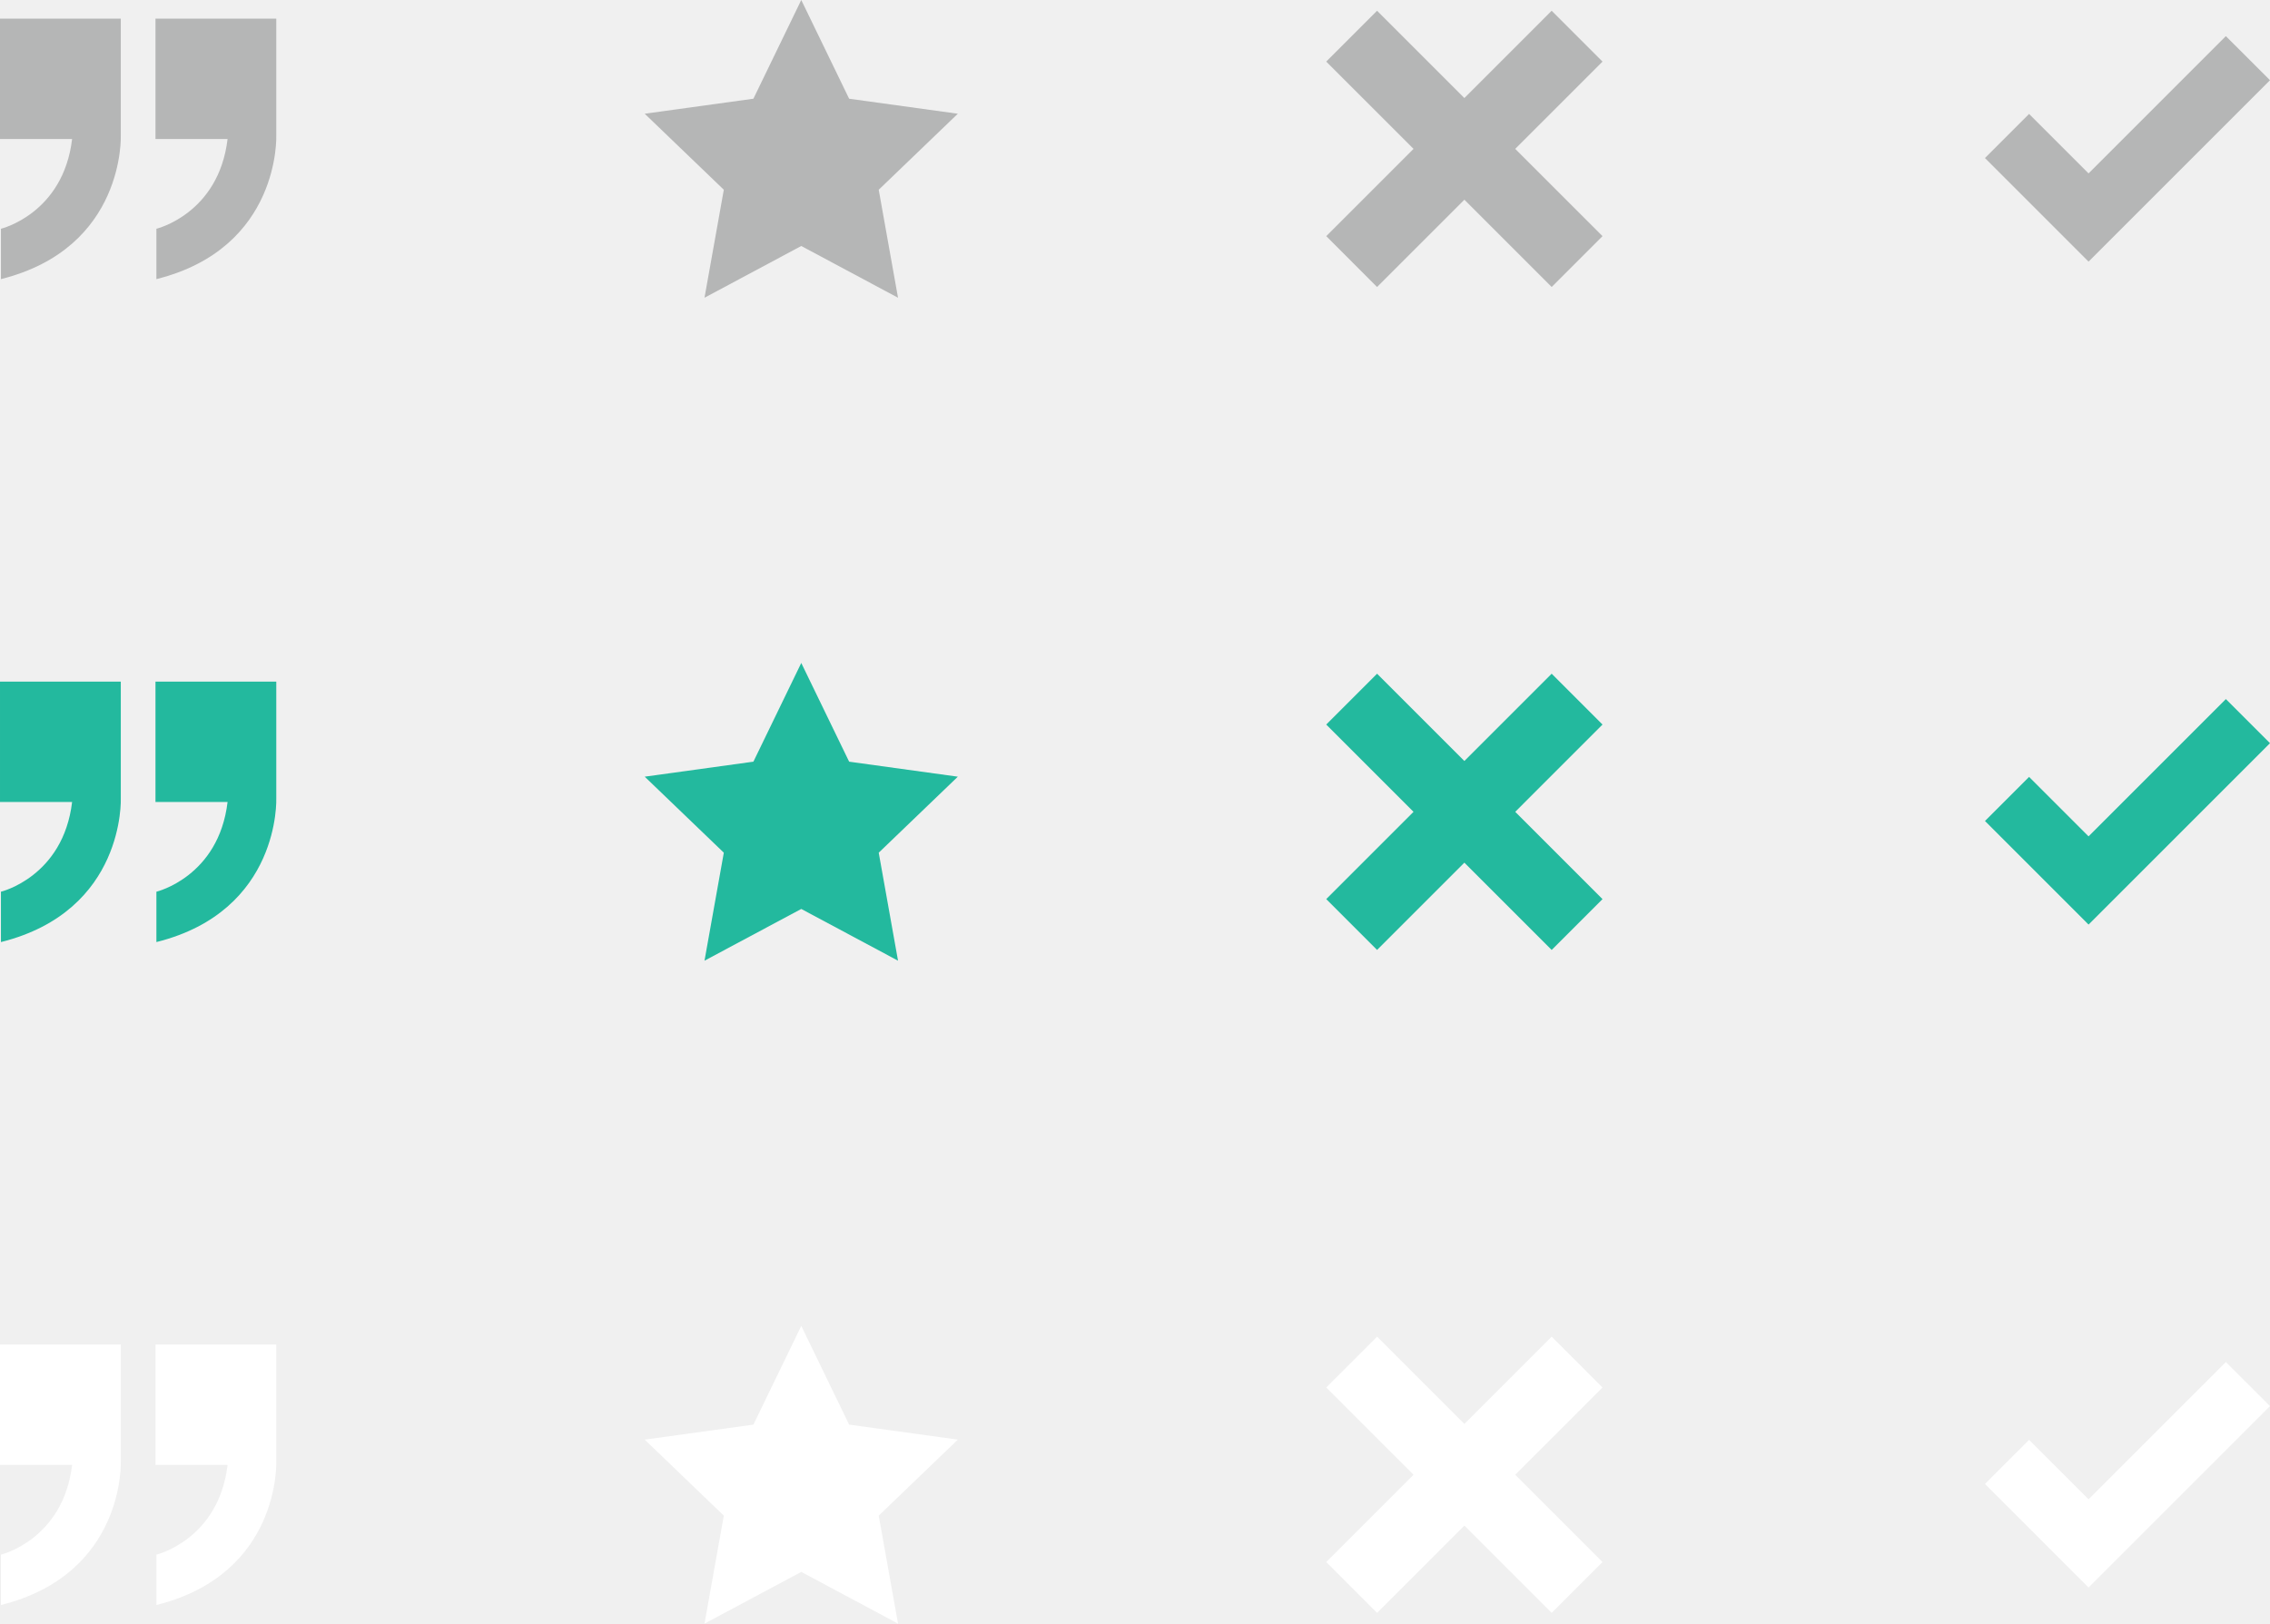
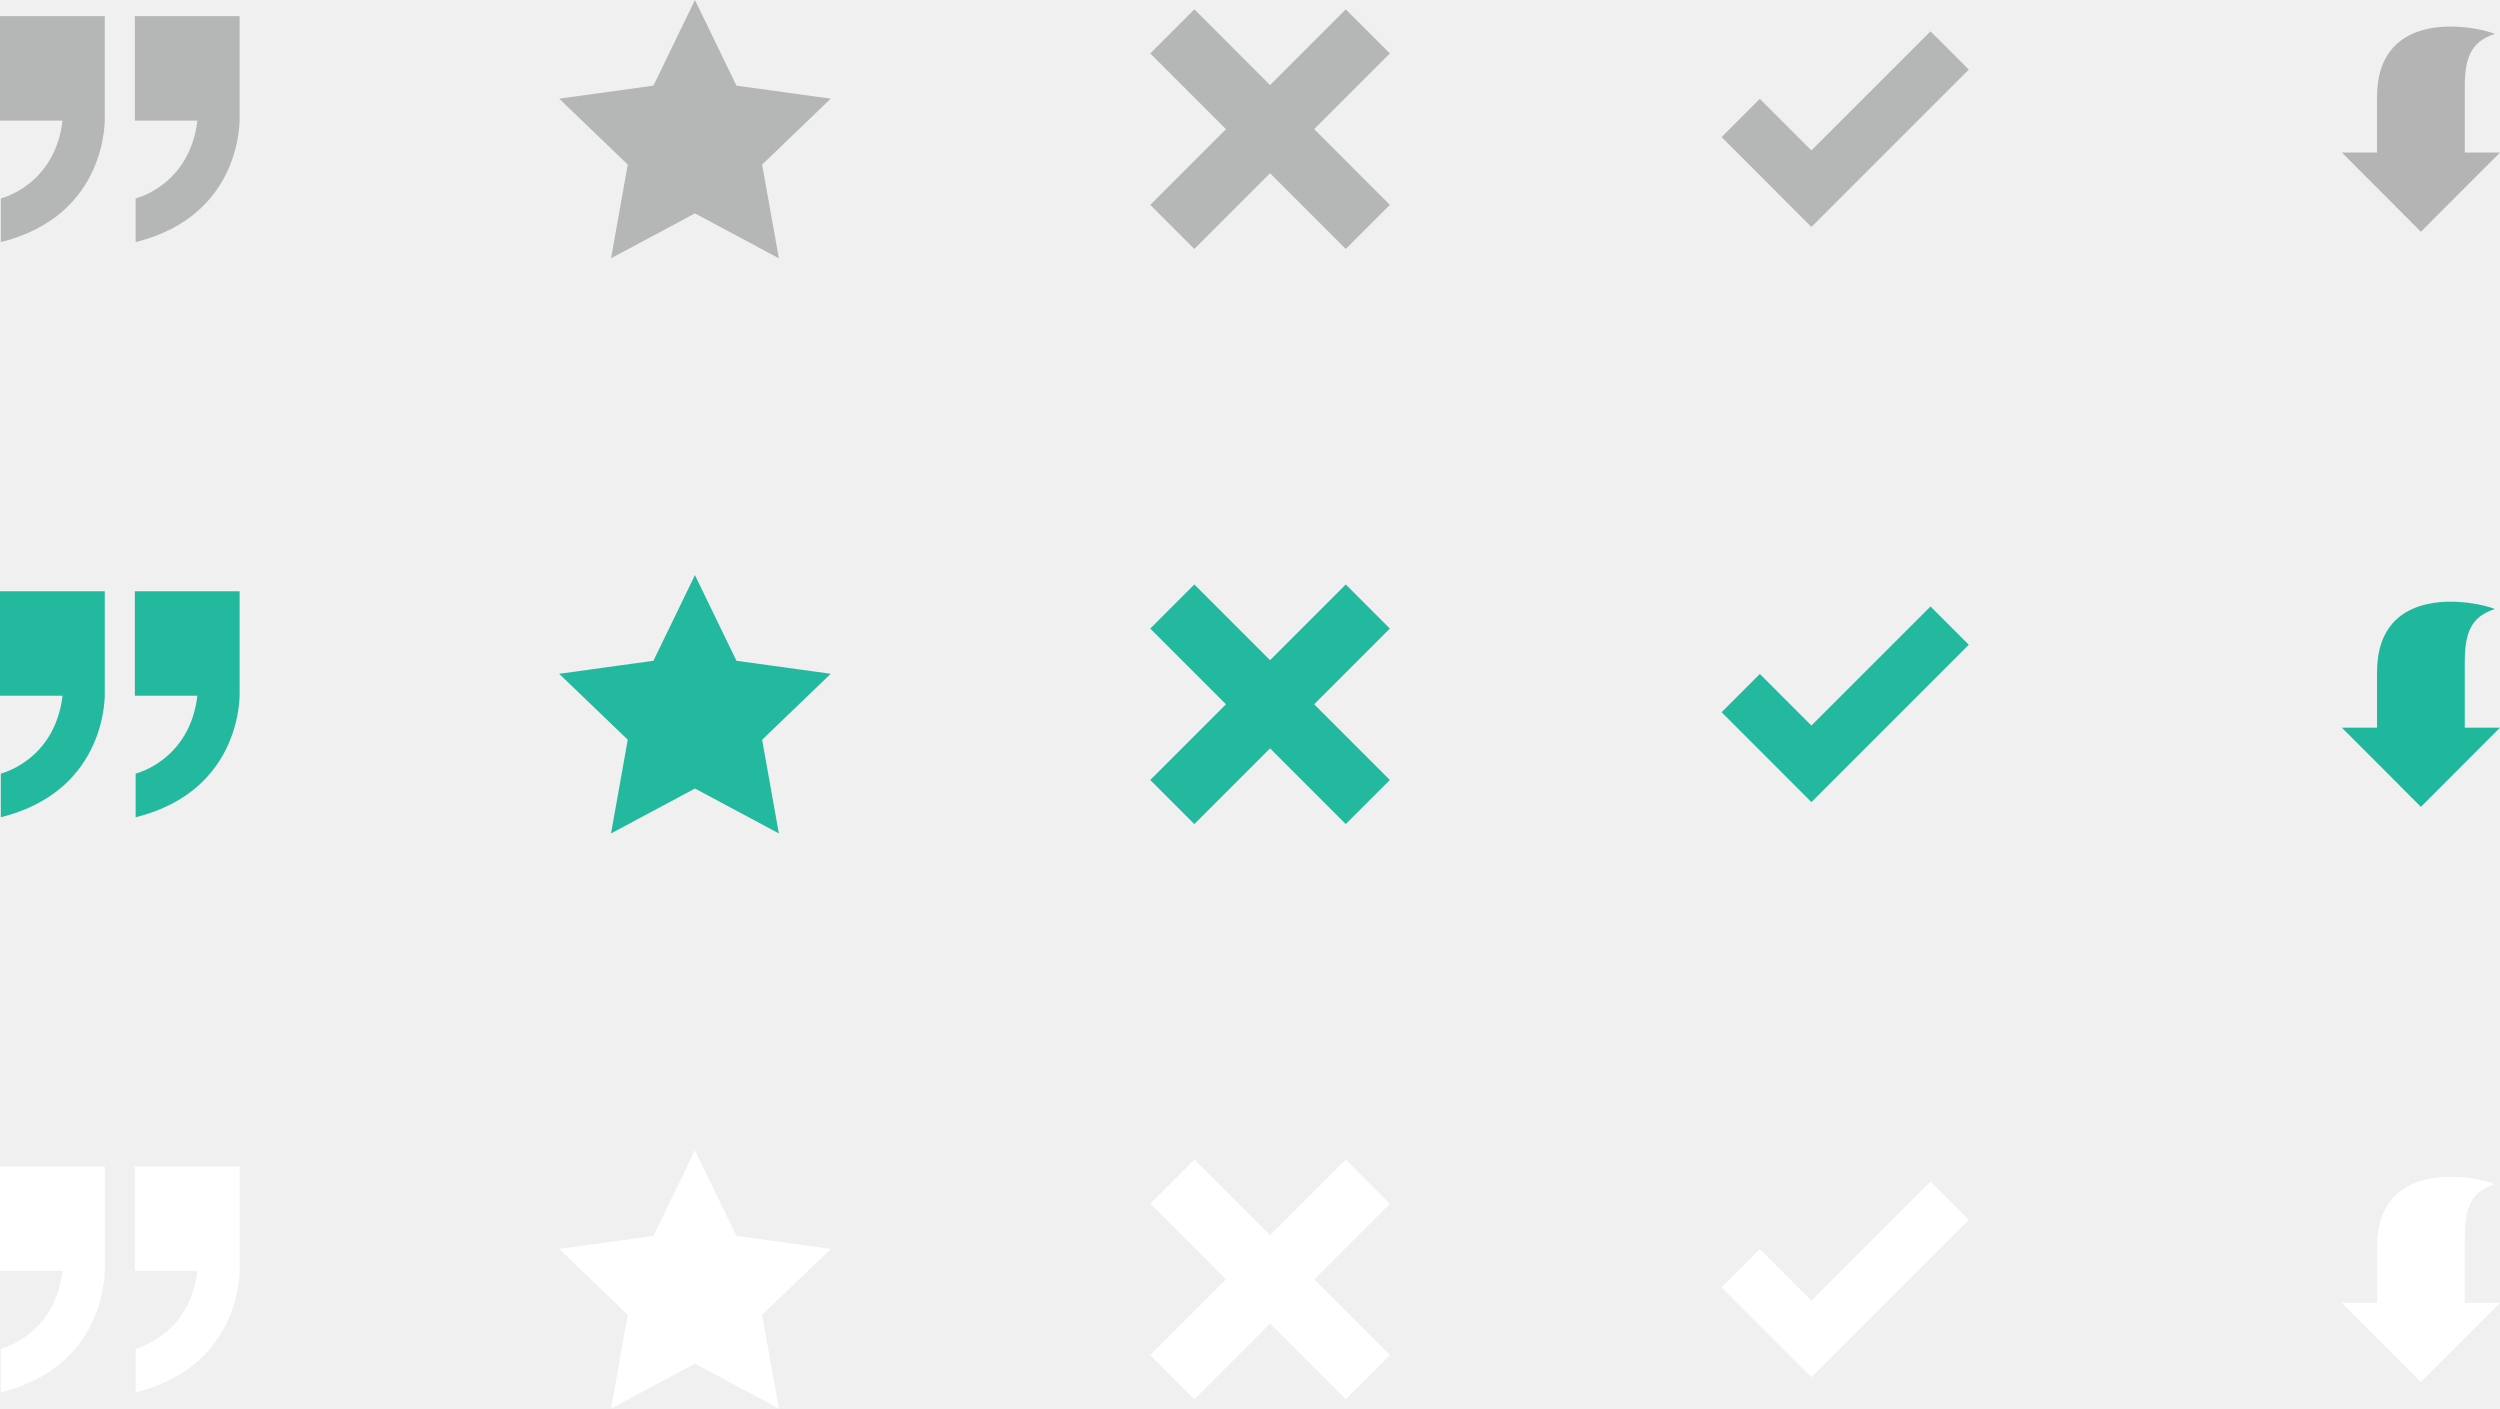
- <svg xmlns="http://www.w3.org/2000/svg" version="1.1" id="Layer_1" x="0px" y="0px" width="616.188px" height="440.846px" viewBox="0 0 616.188 440.846" enable-background="new 0 0 616.188 440.846" xml:space="preserve">
+ <svg xmlns="http://www.w3.org/2000/svg" version="1.1" id="Layer_1" x="0px" y="0px" width="782.447px" height="440.846px" viewBox="0 0 782.447 440.846" enable-background="new 0 0 782.447 440.846" xml:space="preserve">
  <g>
    <g>
-       <path fill="#B5B6B6" d="M42.204,5.059h32.79v31.68c0,0,1.258,30.607-32.54,39.045V62.112c0,0,16.9-4.048,19.321-24.364H42.204    V5.059z" />
-       <path fill="#B5B6B6" d="M0,5.059h32.79v31.68c0,0,1.262,30.607-32.538,39.045V62.112c0,0,16.899-4.048,19.321-24.364H0V5.059z" />
+       <g>
+         <path fill="#B5B6B6" d="M42.204,5.059h32.79v31.68c0,0,1.258,30.607-32.54,39.045V62.112c0,0,16.9-4.048,19.321-24.364H42.204     V5.059z" />
+         <path fill="#B5B6B6" d="M0,5.059h32.79v31.68c0,0,1.262,30.607-32.538,39.045V62.112c0,0,16.899-4.048,19.321-24.364H0V5.059z" />
+       </g>
+       <polygon id="star-2-icon_5_" fill="#B5B6B6" points="217.502,0 230.496,26.804 260.002,30.879 238.527,51.518 243.768,80.841     217.502,66.793 191.235,80.841 196.479,51.518 175.002,30.879 204.508,26.804   " />
+       <polygon id="plus-2-icon_5_" fill="#B5B6B6" points="435.001,64.118 411.307,40.422 435.001,16.724 421.197,2.921 397.502,26.618     373.805,2.921 360.004,16.724 383.698,40.422 360.004,64.118 373.805,77.921 397.502,54.225 421.197,77.921   " />
+       <polygon id="check-mark-icon_2_" fill="#B5B6B6" points="604.207,9.81 566.936,47.083 550.79,30.935 538.817,42.91     566.936,71.035 616.188,21.78   " />
+       <g>
+         <path fill="#23B99E" d="M42.205,185.062h32.79v31.68c0,0,1.258,30.606-32.54,39.045v-13.671c0,0,16.9-4.049,19.321-24.364H42.205     V185.062z" />
+         <path fill="#23B99E" d="M0.001,185.062h32.79v31.68c0,0,1.262,30.606-32.538,39.045v-13.671c0,0,16.899-4.049,19.321-24.364     H0.001V185.062z" />
+       </g>
+       <polygon id="star-2-icon_2_" fill="#23B99E" points="217.503,180.003 230.497,206.807 260.003,210.882 238.528,231.521     243.769,260.844 217.503,246.796 191.236,260.844 196.479,231.521 175.003,210.882 204.509,206.807   " />
+       <polygon id="plus-2-icon_2_" fill="#23B99E" points="435.002,244.121 411.308,220.425 435.002,196.727 421.198,182.924     397.503,206.621 373.806,182.924 360.005,196.727 383.699,220.425 360.005,244.121 373.806,257.924 397.503,234.228     421.198,257.924   " />
+       <polygon id="check-mark-icon_3_" fill="#23B99E" points="604.208,189.813 566.936,227.085 550.791,210.938 538.818,222.913     566.936,251.038 616.188,201.783   " />
+       <g>
+         <path fill="#FFFFFF" d="M42.205,365.063h32.79v31.68c0,0,1.258,30.606-32.54,39.045v-13.671c0,0,16.9-4.049,19.321-24.364H42.205     V365.063z" />
+         <path fill="#FFFFFF" d="M0.001,365.063h32.79v31.68c0,0,1.262,30.606-32.538,39.045v-13.671c0,0,16.899-4.049,19.321-24.364     H0.001V365.063z" />
+       </g>
+       <polygon id="star-2-icon_7_" fill="#FFFFFF" points="217.503,360.004 230.497,386.81 260.003,390.883 238.528,411.521     243.769,440.846 217.503,426.797 191.236,440.846 196.479,411.521 175.003,390.883 204.509,386.81   " />
+       <polygon id="plus-2-icon_7_" fill="#FFFFFF" points="435.002,424.124 411.308,400.426 435.002,376.729 421.198,362.926     397.503,386.623 373.806,362.926 360.005,376.729 383.699,400.426 360.005,424.124 373.806,437.926 397.503,414.23     421.198,437.926   " />
+       <polygon id="check-mark-icon_5_" fill="#FFFFFF" points="604.208,369.815 566.936,407.087 550.791,390.94 538.818,402.915     566.936,431.04 616.188,381.785   " />
    </g>
-     <polygon id="star-2-icon_5_" fill="#B5B6B6" points="217.502,0 230.496,26.804 260.002,30.879 238.527,51.518 243.768,80.841    217.502,66.793 191.235,80.841 196.479,51.518 175.002,30.879 204.508,26.804  " />
-     <polygon id="plus-2-icon_5_" fill="#B5B6B6" points="435.001,64.118 411.307,40.422 435.001,16.724 421.197,2.921 397.502,26.618    373.805,2.921 360.004,16.724 383.698,40.422 360.004,64.118 373.805,77.921 397.502,54.225 421.197,77.921  " />
-     <polygon id="check-mark-icon_2_" fill="#B5B6B6" points="604.207,9.81 566.935,47.083 550.79,30.935 538.817,42.91 566.935,71.035    616.187,21.78  " />
-     <g>
-       <path fill="#23B99E" d="M42.205,185.062h32.79v31.68c0,0,1.258,30.607-32.54,39.045v-13.671c0,0,16.9-4.048,19.321-24.364H42.205    V185.062z" />
-       <path fill="#23B99E" d="M0.001,185.062h32.79v31.68c0,0,1.262,30.607-32.538,39.045v-13.671c0,0,16.899-4.048,19.321-24.364H0.001    V185.062z" />
-     </g>
-     <polygon id="star-2-icon_2_" fill="#23B99E" points="217.503,180.003 230.497,206.807 260.003,210.882 238.528,231.521    243.769,260.844 217.503,246.796 191.236,260.844 196.479,231.521 175.003,210.882 204.509,206.807  " />
-     <polygon id="plus-2-icon_2_" fill="#23B99E" points="435.002,244.121 411.308,220.425 435.002,196.727 421.198,182.924    397.503,206.621 373.806,182.924 360.005,196.727 383.699,220.425 360.005,244.121 373.806,257.924 397.503,234.228    421.198,257.924  " />
-     <polygon id="check-mark-icon_3_" fill="#23B99E" points="604.208,189.813 566.936,227.085 550.791,210.938 538.818,222.913    566.936,251.038 616.188,201.783  " />
-     <g>
-       <path fill="#FFFFFF" d="M42.205,365.063h32.79v31.68c0,0,1.258,30.607-32.54,39.045v-13.671c0,0,16.9-4.048,19.321-24.364H42.205    V365.063z" />
-       <path fill="#FFFFFF" d="M0.001,365.063h32.79v31.68c0,0,1.262,30.607-32.538,39.045v-13.671c0,0,16.899-4.048,19.321-24.364H0.001    V365.063z" />
-     </g>
-     <polygon id="star-2-icon_7_" fill="#FFFFFF" points="217.503,360.004 230.497,386.809 260.003,390.883 238.528,411.522    243.769,440.846 217.503,426.797 191.236,440.846 196.479,411.522 175.003,390.883 204.509,386.809  " />
-     <polygon id="plus-2-icon_7_" fill="#FFFFFF" points="435.002,424.124 411.308,400.426 435.002,376.729 421.198,362.926    397.503,386.623 373.806,362.926 360.005,376.729 383.699,400.426 360.005,424.124 373.806,437.926 397.503,414.23    421.198,437.926  " />
-     <polygon id="check-mark-icon_5_" fill="#FFFFFF" points="604.208,369.815 566.936,407.087 550.791,390.94 538.818,402.915    566.936,431.04 616.188,381.785  " />
+     <path fill="#B4B4B5" d="M771.418,27.365c0-9.069,1.785-14.295,9.413-16.757c-5.917-2.493-36.867-8.496-36.867,19.76   c0,9.49,0,17.368,0,17.368h-11.027l24.755,24.797l24.756-24.797h-11.029C771.418,47.736,771.418,35.292,771.418,27.365z" />
+     <path fill="#20B89D" d="M771.418,207.368c0-9.069,1.785-14.295,9.413-16.757c-5.917-2.493-36.867-8.496-36.867,19.76   c0,9.49,0,17.368,0,17.368h-11.027l24.755,24.798l24.756-24.798h-11.029C771.418,227.739,771.418,215.295,771.418,207.368z" />
+     <path fill="#FFFFFF" d="M771.418,387.37c0-9.069,1.785-14.295,9.413-16.757c-5.917-2.493-36.867-8.496-36.867,19.76   c0,9.49,0,17.368,0,17.368h-11.027l24.755,24.798l24.756-24.798h-11.029C771.418,407.741,771.418,395.297,771.418,387.37z" />
  </g>
</svg>
